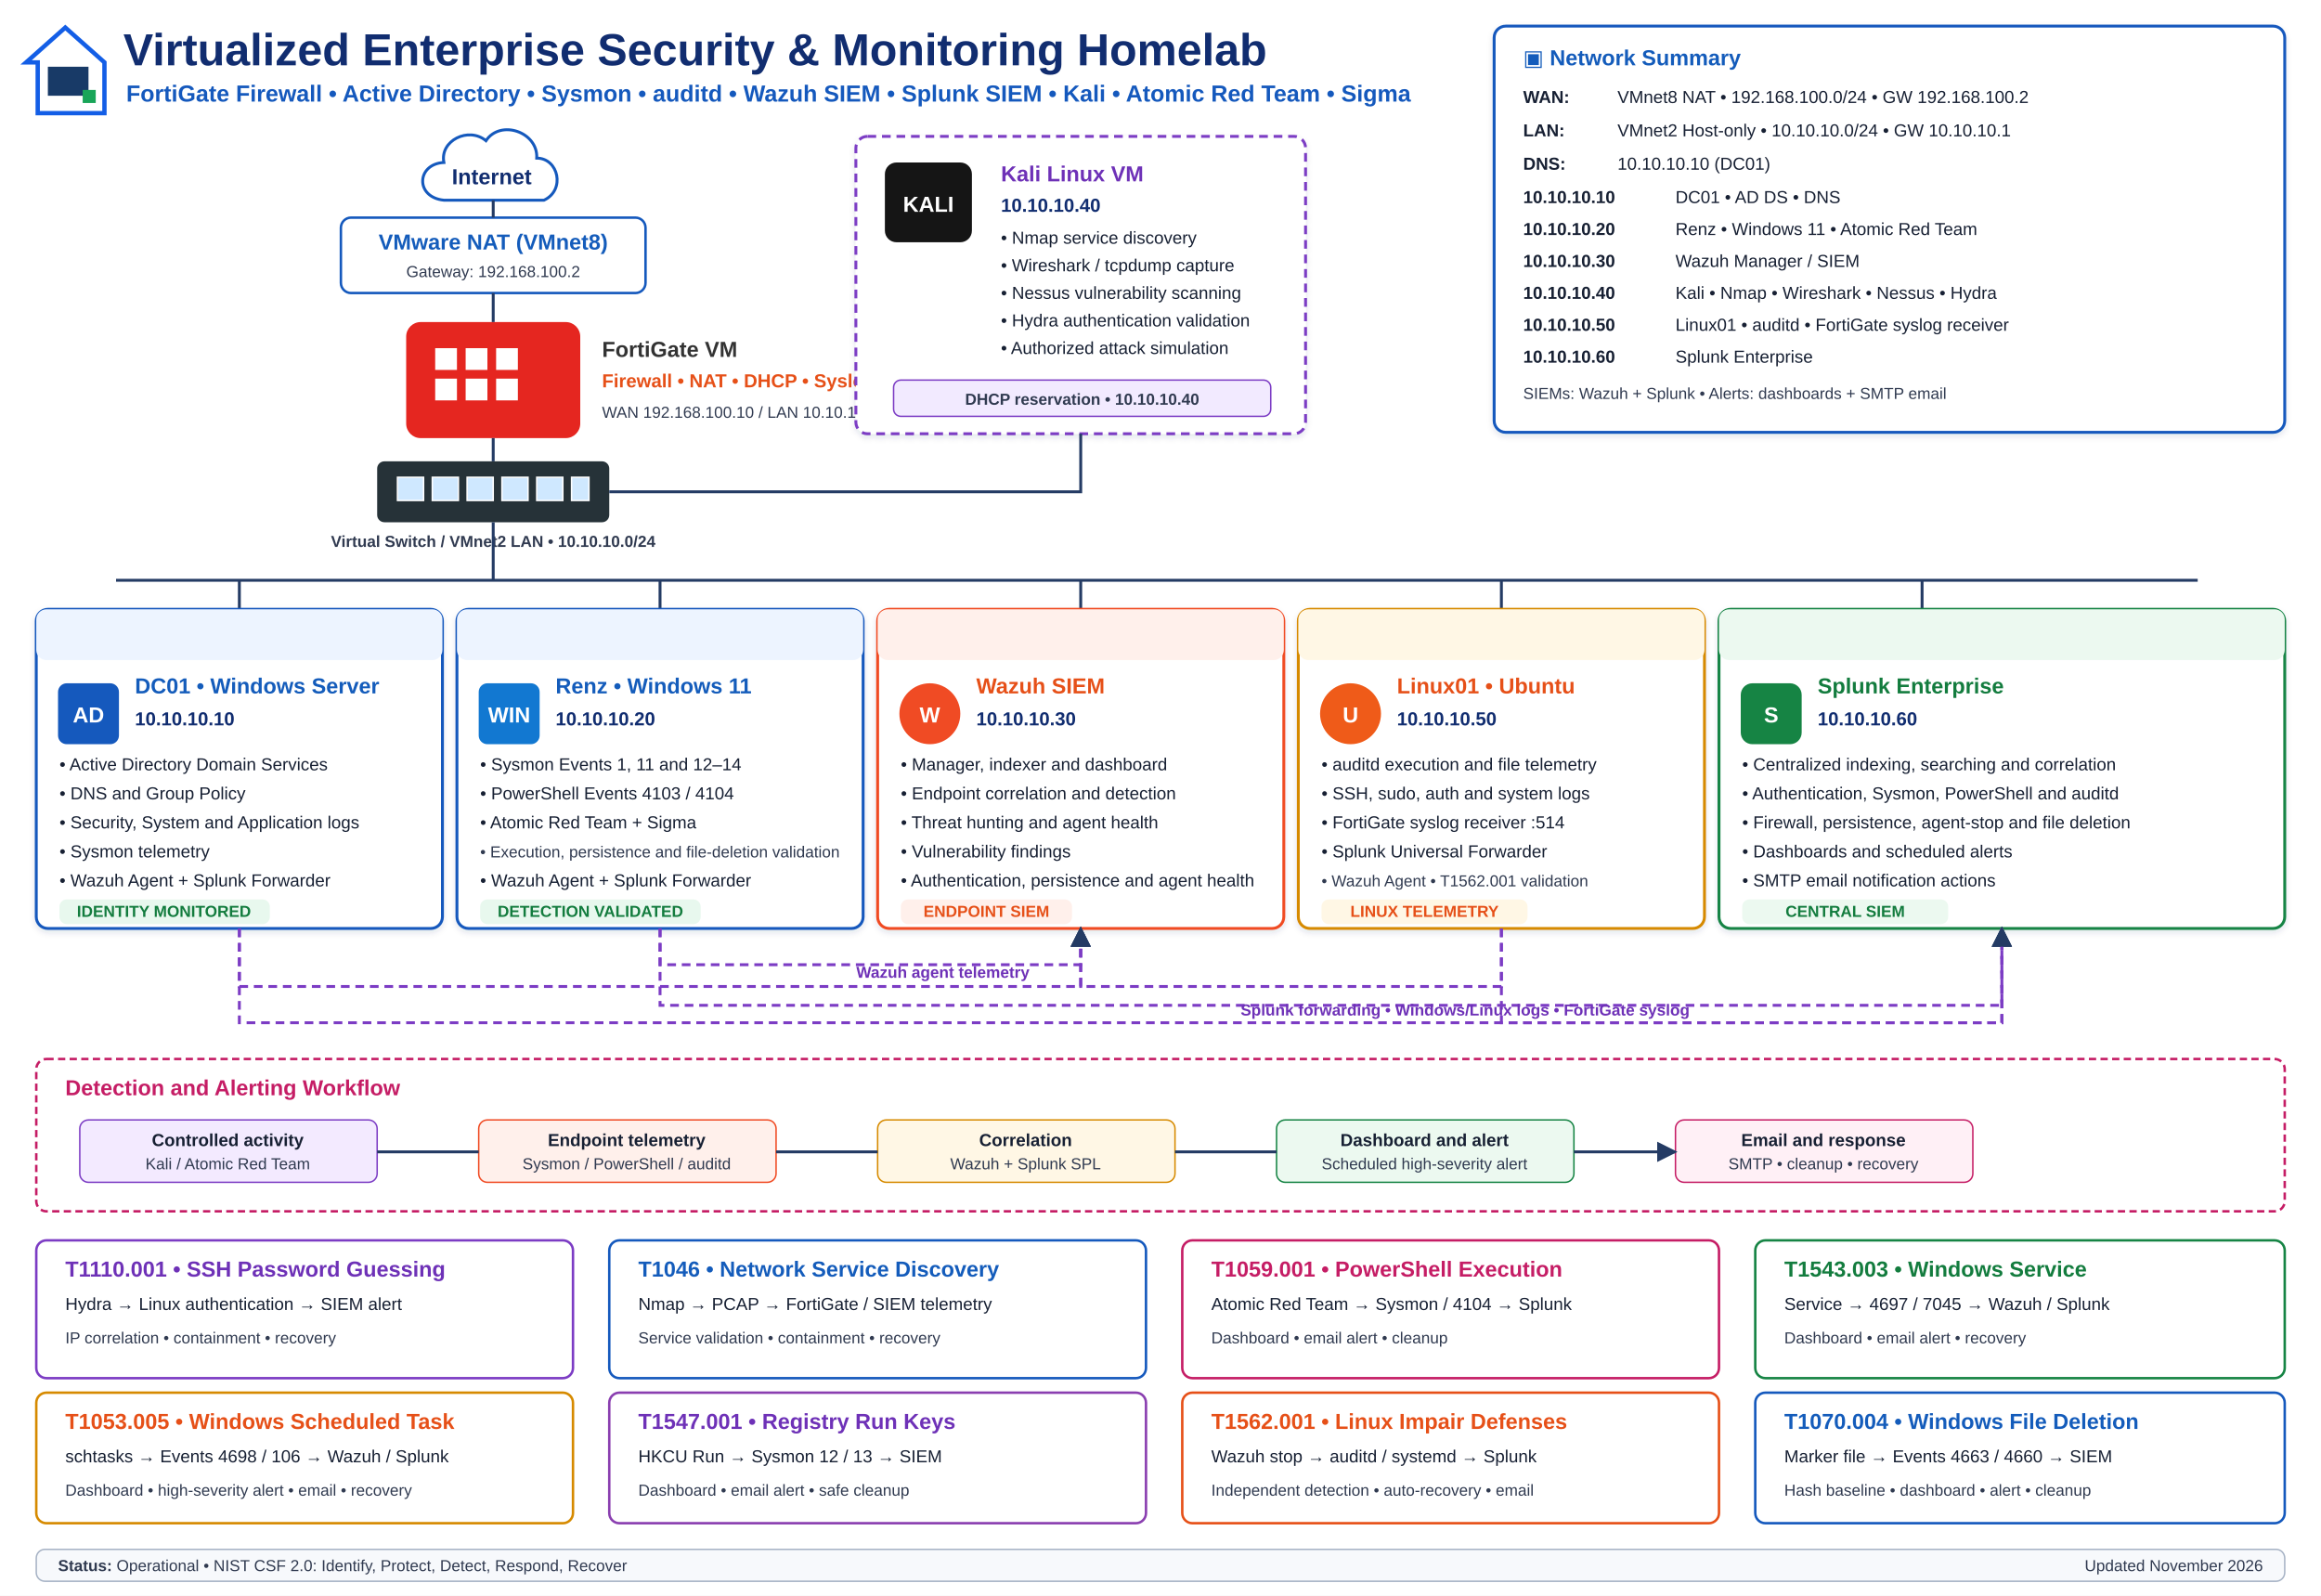
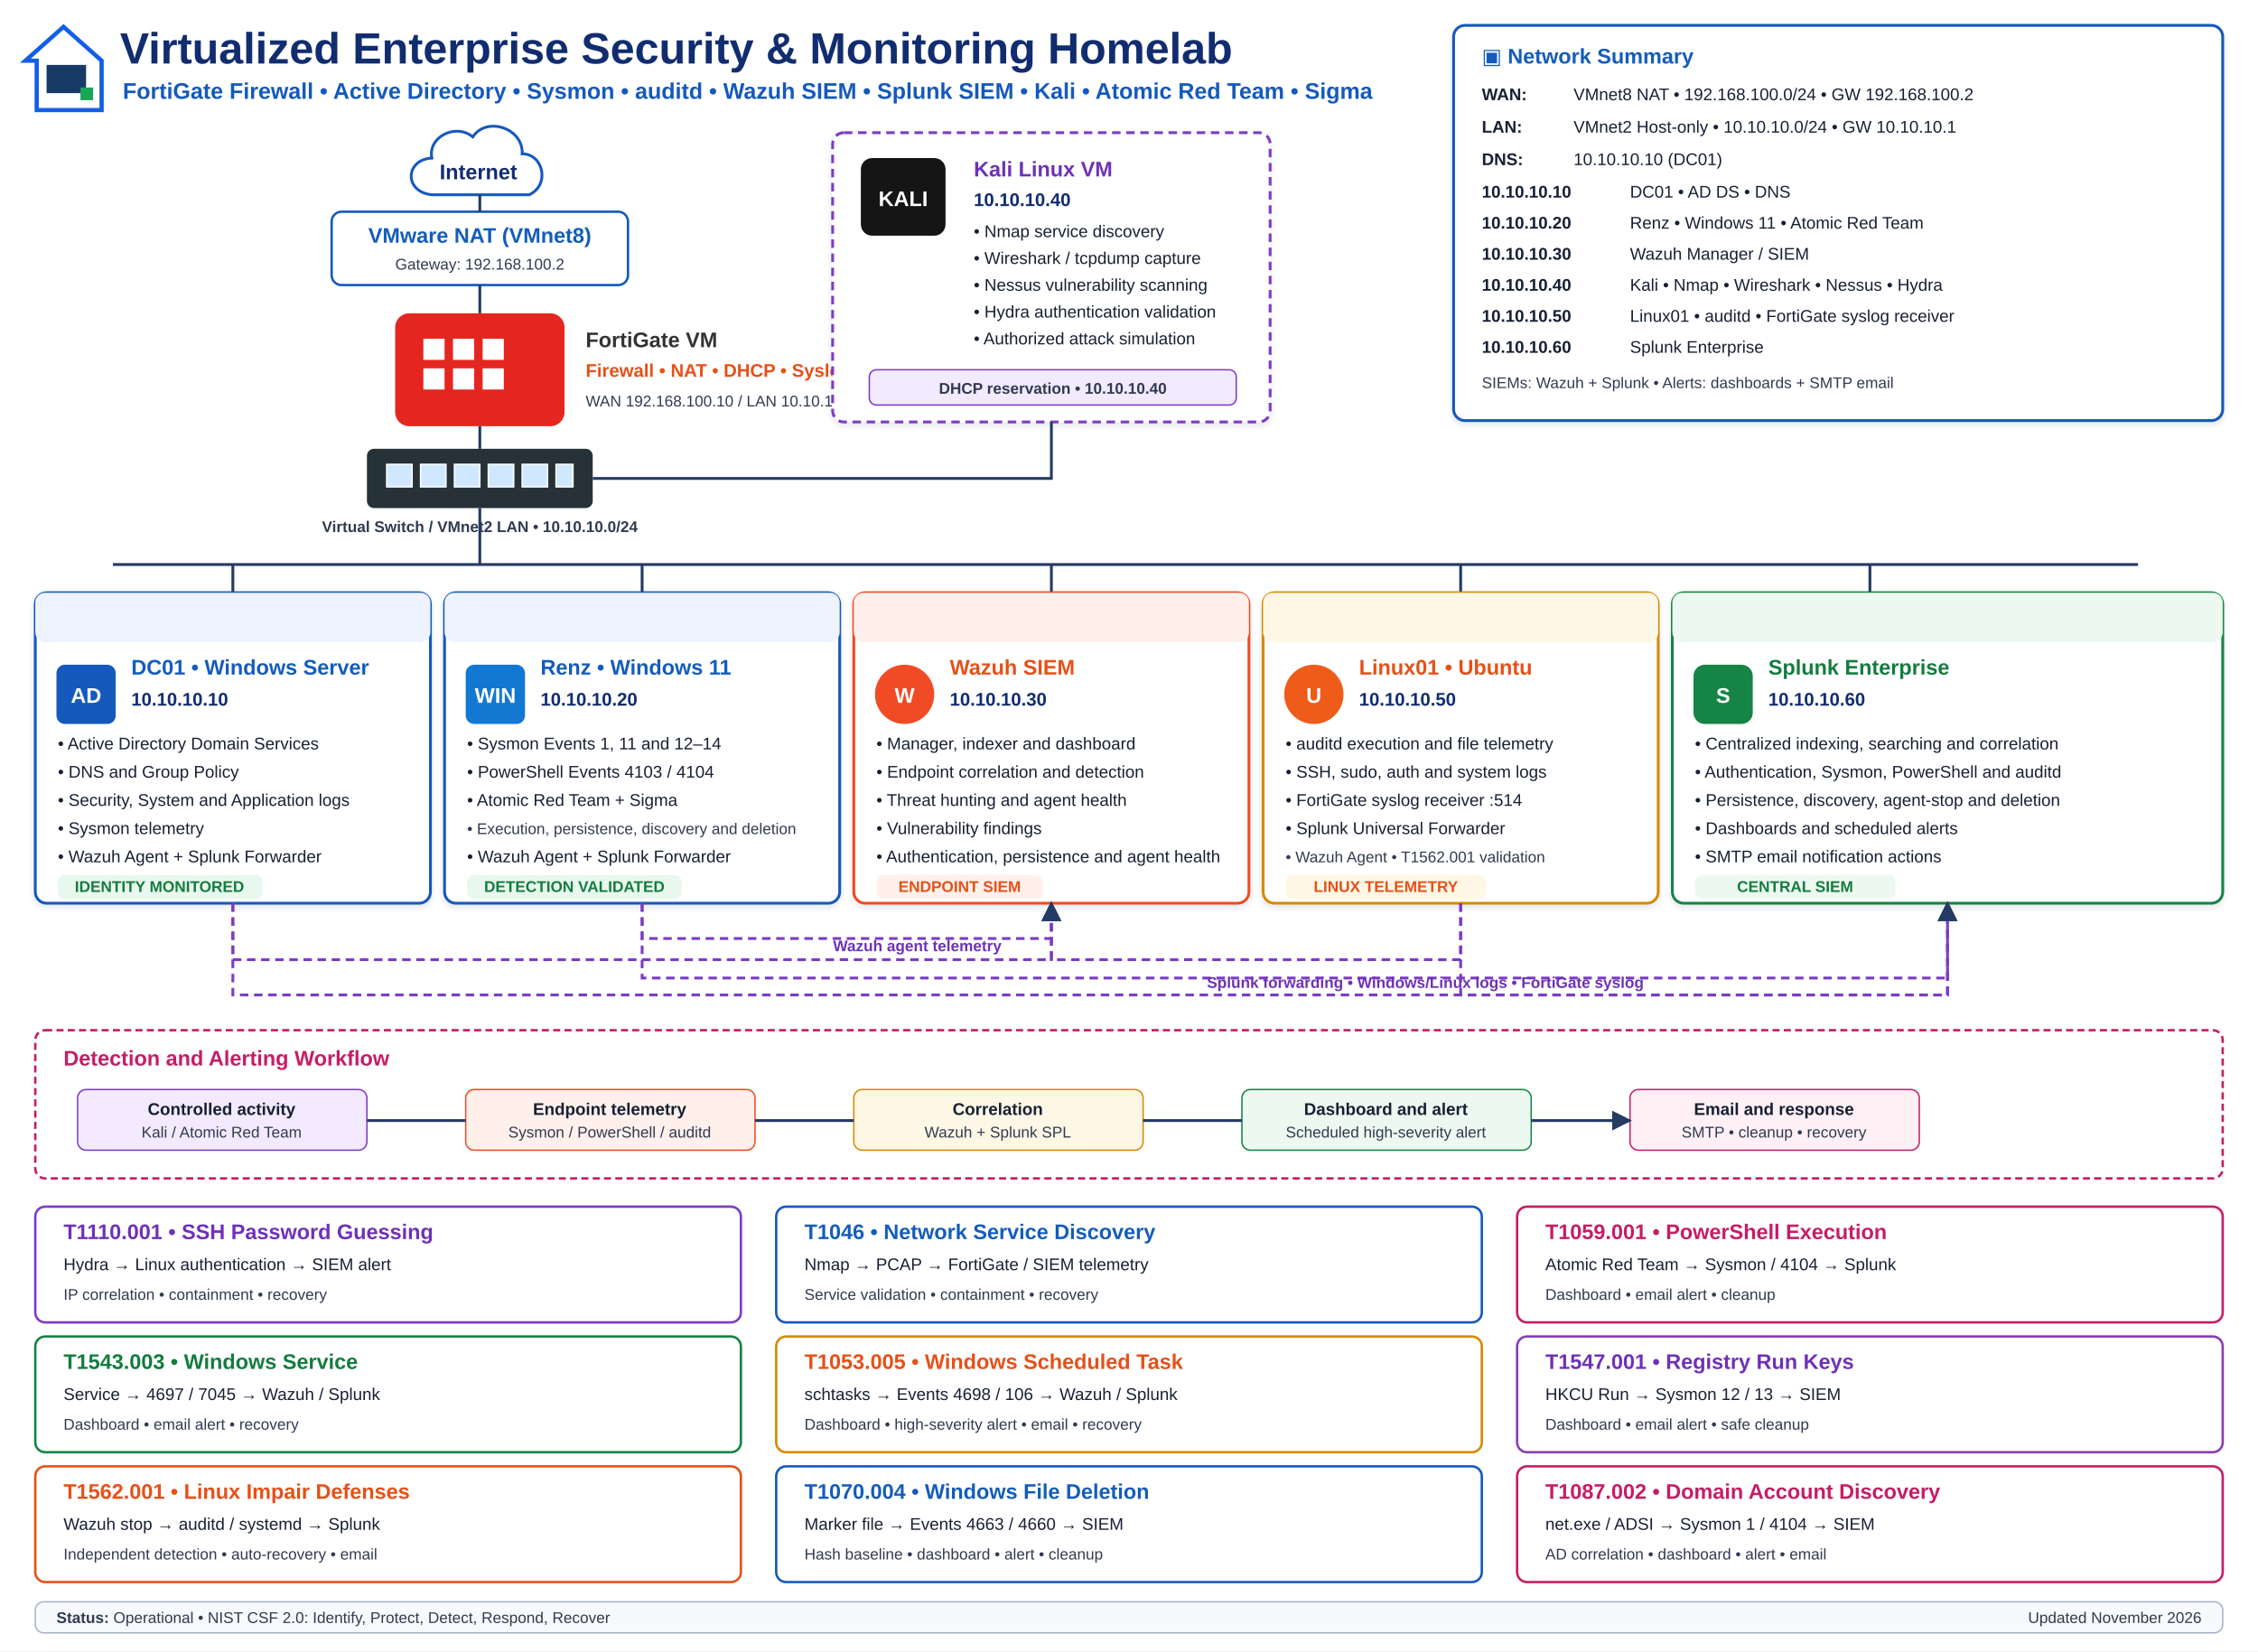
- <svg xmlns="http://www.w3.org/2000/svg" width="1600" height="1100" viewBox="0 0 1600 1100">
+ <svg xmlns="http://www.w3.org/2000/svg" width="1600" height="1170" viewBox="0 0 1600 1170">
  <defs>
    <marker id="arrow" viewBox="0 0 10 10" refX="9" refY="5" markerWidth="7" markerHeight="7" orient="auto">
      <path d="M0 0L10 5L0 10Z" fill="#243b64" />
    </marker>
    <filter id="soft" x="-10%" y="-10%" width="120%" height="120%">
      <feDropShadow dx="0" dy="2" stdDeviation="2" flood-color="#1e3a5f" flood-opacity=".12" />
    </filter>
    <style>
      .title{font:700 31px Arial,sans-serif;fill:#112d70}.subtitle{font:700 16px Arial,sans-serif;fill:#1559bd}
      .h{font:700 15px Arial,sans-serif}.ip{font:700 13px Arial,sans-serif}.t{font:400 12px Arial,sans-serif;fill:#172033}.s{font:400 11px Arial,sans-serif;fill:#303a50}
      .card{fill:#fff;stroke-width:2;rx:8;filter:url(#soft)}.section{fill:#fff;stroke-width:1.7;rx:7}
      .line{fill:none;stroke:#243b64;stroke-width:2}.arrow{fill:none;stroke:#243b64;stroke-width:2;marker-end:url(#arrow)}
      .dash{fill:none;stroke:#7c3cc4;stroke-width:2;stroke-dasharray:6 4;marker-end:url(#arrow)}
      .green{fill:#137c3e}.blue{fill:#145cbb}.purple{fill:#6e31b7}.orange{fill:#e65018}.pink{fill:#c51d65}.navy{fill:#112d70}
      .badge{rx:5}.white{fill:#fff}.bold{font-weight:700}
    </style>
  </defs>
-   <rect width="1600" height="1100" fill="#fff" />
+   <rect width="1600" height="1170" fill="#fff" />
  <g transform="translate(18 15)">
    <path d="M0 28L27 4l27 24v35H8V28Z" fill="none" stroke="#135ee6" stroke-width="3" />
    <rect x="15" y="31" width="28" height="20" fill="#183a67" />
    <rect x="39" y="47" width="9" height="9" fill="#18a558" />
  </g>
  <text x="85" y="45" class="title">Virtualized Enterprise Security &amp; Monitoring Homelab</text>
  <text x="87" y="70" class="subtitle">FortiGate Firewall • Active Directory • Sysmon • auditd • Wazuh SIEM • Splunk SIEM • Kali • Atomic Red Team • Sigma</text>
  <g transform="translate(260 88)">
    <path d="M46 24c-3-15 17-25 29-15 10-15 36-6 35 12 15 0 20 22 5 29H46c-20-2-19-25 0-26Z" fill="#fff" stroke="#1559bd" stroke-width="2" />
    <text x="79" y="39" text-anchor="middle" class="h navy">Internet</text>
  </g>
  <rect x="235" y="150" width="210" height="52" class="section" stroke="#1559bd" />
  <text x="340" y="172" text-anchor="middle" class="h blue">VMware NAT (VMnet8)</text>
  <text x="340" y="191" text-anchor="middle" class="s">Gateway: 192.168.100.2</text>
  <path d="M340 138V150" class="line" />
  <rect x="280" y="222" width="120" height="80" rx="10" fill="#e52620" />
  <g fill="#fff">
    <rect x="300" y="240" width="15" height="15" />
    <rect x="321" y="240" width="15" height="15" />
    <rect x="342" y="240" width="15" height="15" />
    <rect x="300" y="261" width="15" height="15" />
    <rect x="321" y="261" width="15" height="15" />
    <rect x="342" y="261" width="15" height="15" />
  </g>
  <text x="415" y="246" class="h" fill="#333">FortiGate VM</text>
  <text x="415" y="267" class="ip orange">Firewall • NAT • DHCP • Syslog</text>
  <text x="415" y="288" class="s">WAN 192.168.100.10 / LAN 10.10.10.1</text>
  <path d="M340 202V222" class="line" />
  <g transform="translate(260 318)">
    <rect width="160" height="42" rx="5" fill="#263238" />
    <g fill="#cfe8ff" stroke="#fff">
      <rect x="14" y="11" width="18" height="16" />
      <rect x="38" y="11" width="18" height="16" />
      <rect x="62" y="11" width="18" height="16" />
      <rect x="86" y="11" width="18" height="16" />
      <rect x="110" y="11" width="18" height="16" />
      <rect x="134" y="11" width="12" height="16" />
    </g>
  </g>
  <text x="340" y="377" text-anchor="middle" class="s bold">Virtual Switch / VMnet2 LAN • 10.10.10.0/24</text>
  <path d="M340 302V318" class="line" />
  <rect x="590" y="94" width="310" height="205" class="card" stroke="#7c3cc4" stroke-dasharray="6 4" />
  <rect x="610" y="112" width="60" height="55" rx="8" fill="#151515" />
  <text x="640" y="146" text-anchor="middle" class="h white">KALI</text>
  <text x="690" y="125" class="h purple">Kali Linux VM</text>
  <text x="690" y="146" class="ip navy">10.10.10.40</text>
  <text x="690" y="168" class="t">• Nmap service discovery</text>
  <text x="690" y="187" class="t">• Wireshark / tcpdump capture</text>
  <text x="690" y="206" class="t">• Nessus vulnerability scanning</text>
  <text x="690" y="225" class="t">• Hydra authentication validation</text>
  <text x="690" y="244" class="t">• Authorized attack simulation</text>
  <rect x="616" y="262" width="260" height="25" class="badge" fill="#f2eaff" stroke="#7c3cc4" />
  <text x="746" y="279" text-anchor="middle" class="s bold">DHCP reservation • 10.10.10.40</text>
  <path d="M420 339H745V299" class="line" />
  <rect x="1030" y="18" width="545" height="280" class="card" stroke="#1559bd" />
  <text x="1050" y="45" class="h blue">▣  Network Summary</text>
  <text x="1050" y="71" class="t bold">WAN:</text>
  <text x="1115" y="71" class="t">VMnet8 NAT • 192.168.100.0/24 • GW 192.168.100.2</text>
  <text x="1050" y="94" class="t bold">LAN:</text>
  <text x="1115" y="94" class="t">VMnet2 Host-only • 10.10.10.0/24 • GW 10.10.10.1</text>
  <text x="1050" y="117" class="t bold">DNS:</text>
  <text x="1115" y="117" class="t">10.10.10.10 (DC01)</text>
  <text x="1050" y="140" class="t bold">10.10.10.10</text>
  <text x="1155" y="140" class="t">DC01 • AD DS • DNS</text>
  <text x="1050" y="162" class="t bold">10.10.10.20</text>
  <text x="1155" y="162" class="t">Renz • Windows 11 • Atomic Red Team</text>
  <text x="1050" y="184" class="t bold">10.10.10.30</text>
  <text x="1155" y="184" class="t">Wazuh Manager / SIEM</text>
  <text x="1050" y="206" class="t bold">10.10.10.40</text>
  <text x="1155" y="206" class="t">Kali • Nmap • Wireshark • Nessus • Hydra</text>
  <text x="1050" y="228" class="t bold">10.10.10.50</text>
  <text x="1155" y="228" class="t">Linux01 • auditd • FortiGate syslog receiver</text>
  <text x="1050" y="250" class="t bold">10.10.10.60</text>
  <text x="1155" y="250" class="t">Splunk Enterprise</text>
  <text x="1050" y="275" class="s">SIEMs: Wazuh + Splunk • Alerts: dashboards + SMTP email</text>
  <path d="M80 400H1515" class="line" />
  <path d="M340 360V400" class="line" />
  <path d="M165 400V420M455 400V420M745 400V420M1035 400V420M1325 400V420" class="line" />
  <g transform="translate(25 420)">
    <rect width="280" height="220" class="card" stroke="#1559bd" />
    <rect width="280" height="35" rx="7" fill="#edf4ff" />
    <rect x="15" y="51" width="42" height="42" rx="6" fill="#1559bd" />
    <text x="36" y="78" text-anchor="middle" class="h white">AD</text>
    <text x="68" y="58" class="h blue">DC01 • Windows Server</text>
    <text x="68" y="80" class="ip navy">10.10.10.10</text>
    <text x="16" y="111" class="t">• Active Directory Domain Services</text>
    <text x="16" y="131" class="t">• DNS and Group Policy</text>
    <text x="16" y="151" class="t">• Security, System and Application logs</text>
    <text x="16" y="171" class="t">• Sysmon telemetry</text>
    <text x="16" y="191" class="t">• Wazuh Agent + Splunk Forwarder</text>
    <rect x="16" y="200" width="145" height="17" class="badge" fill="#e8f8ee" />
    <text x="88" y="212" text-anchor="middle" class="s bold green">IDENTITY MONITORED</text>
  </g>
  <g transform="translate(315 420)">
    <rect width="280" height="220" class="card" stroke="#1559bd" />
    <rect width="280" height="35" rx="7" fill="#edf4ff" />
    <rect x="15" y="51" width="42" height="42" rx="6" fill="#1278d1" />
    <text x="36" y="78" text-anchor="middle" class="h white">WIN</text>
    <text x="68" y="58" class="h blue">Renz • Windows 11</text>
    <text x="68" y="80" class="ip navy">10.10.10.20</text>
    <text x="16" y="111" class="t">• Sysmon Events 1, 11 and 12–14</text>
    <text x="16" y="131" class="t">• PowerShell Events 4103 / 4104</text>
    <text x="16" y="151" class="t">• Atomic Red Team + Sigma</text>
-     <text x="16" y="171" class="s">• Execution, persistence and file-deletion validation</text>
+     <text x="16" y="171" class="s">• Execution, persistence, discovery and deletion</text>
    <text x="16" y="191" class="t">• Wazuh Agent + Splunk Forwarder</text>
    <rect x="16" y="200" width="152" height="17" class="badge" fill="#e8f8ee" />
    <text x="92" y="212" text-anchor="middle" class="s bold green">DETECTION VALIDATED</text>
  </g>
  <g transform="translate(605 420)">
    <rect width="280" height="220" class="card" stroke="#f04b24" />
    <rect width="280" height="35" rx="7" fill="#fff0eb" />
    <rect x="15" y="51" width="42" height="42" rx="21" fill="#f04b24" />
    <text x="36" y="78" text-anchor="middle" class="h white">W</text>
    <text x="68" y="58" class="h orange">Wazuh SIEM</text>
    <text x="68" y="80" class="ip navy">10.10.10.30</text>
    <text x="16" y="111" class="t">• Manager, indexer and dashboard</text>
    <text x="16" y="131" class="t">• Endpoint correlation and detection</text>
    <text x="16" y="151" class="t">• Threat hunting and agent health</text>
    <text x="16" y="171" class="t">• Vulnerability findings</text>
    <text x="16" y="191" class="t">• Authentication, persistence and agent health</text>
    <rect x="16" y="200" width="118" height="17" class="badge" fill="#fff0eb" />
    <text x="75" y="212" text-anchor="middle" class="s bold orange">ENDPOINT SIEM</text>
  </g>
  <g transform="translate(895 420)">
    <rect width="280" height="220" class="card" stroke="#d68a00" />
    <rect width="280" height="35" rx="7" fill="#fff7e5" />
    <rect x="15" y="51" width="42" height="42" rx="21" fill="#ef5b19" />
    <text x="36" y="78" text-anchor="middle" class="h white">U</text>
    <text x="68" y="58" class="h orange">Linux01 • Ubuntu</text>
    <text x="68" y="80" class="ip navy">10.10.10.50</text>
    <text x="16" y="111" class="t">• auditd execution and file telemetry</text>
    <text x="16" y="131" class="t">• SSH, sudo, auth and system logs</text>
    <text x="16" y="151" class="t">• FortiGate syslog receiver :514</text>
    <text x="16" y="171" class="t">• Splunk Universal Forwarder</text>
    <text x="16" y="191" class="s">• Wazuh Agent • T1562.001 validation</text>
    <rect x="16" y="200" width="142" height="17" class="badge" fill="#fff7e5" />
    <text x="87" y="212" text-anchor="middle" class="s bold orange">LINUX TELEMETRY</text>
  </g>
  <g transform="translate(1185 420)">
    <rect width="390" height="220" class="card" stroke="#168444" />
    <rect width="390" height="35" rx="7" fill="#ecf9f0" />
    <rect x="15" y="51" width="42" height="42" rx="8" fill="#168444" />
    <text x="36" y="78" text-anchor="middle" class="h white">S</text>
    <text x="68" y="58" class="h green">Splunk Enterprise</text>
    <text x="68" y="80" class="ip navy">10.10.10.60</text>
    <text x="16" y="111" class="t">• Centralized indexing, searching and correlation</text>
    <text x="16" y="131" class="t">• Authentication, Sysmon, PowerShell and auditd</text>
-     <text x="16" y="151" class="t">• Firewall, persistence, agent-stop and file deletion</text>
+     <text x="16" y="151" class="t">• Persistence, discovery, agent-stop and deletion</text>
    <text x="16" y="171" class="t">• Dashboards and scheduled alerts</text>
    <text x="16" y="191" class="t">• SMTP email notification actions</text>
    <rect x="16" y="200" width="142" height="17" class="badge" fill="#ecf9f0" />
    <text x="87" y="212" text-anchor="middle" class="s bold green">CENTRAL SIEM</text>
  </g>
  <path d="M165 640V680H745V640" class="dash" />
  <path d="M455 640V665H745V640" class="dash" />
  <path d="M1035 640V680H745V640" class="dash" />
  <path d="M165 640V705H1380V640" class="dash" />
  <path d="M455 640V693H1380V640" class="dash" />
  <path d="M1035 640V705H1380V640" class="dash" />
  <text x="650" y="674" text-anchor="middle" class="s bold purple">Wazuh agent telemetry</text>
  <text x="1010" y="700" text-anchor="middle" class="s bold purple">Splunk forwarding • Windows/Linux logs • FortiGate syslog</text>
  <rect x="25" y="730" width="1550" height="105" class="section" stroke="#c51d65" stroke-dasharray="5 3" />
  <text x="45" y="755" class="h pink">Detection and Alerting Workflow</text>
  <g transform="translate(55 772)">
    <rect width="205" height="43" rx="6" fill="#f3eaff" stroke="#7c3cc4" />
    <text x="102" y="18" text-anchor="middle" class="t bold">Controlled activity</text>
    <text x="102" y="34" text-anchor="middle" class="s">Kali / Atomic Red Team</text>
  </g>
  <g transform="translate(330 772)">
    <rect width="205" height="43" rx="6" fill="#fff0eb" stroke="#f04b24" />
    <text x="102" y="18" text-anchor="middle" class="t bold">Endpoint telemetry</text>
    <text x="102" y="34" text-anchor="middle" class="s">Sysmon / PowerShell / auditd</text>
  </g>
  <g transform="translate(605 772)">
    <rect width="205" height="43" rx="6" fill="#fff7e5" stroke="#d68a00" />
    <text x="102" y="18" text-anchor="middle" class="t bold">Correlation</text>
    <text x="102" y="34" text-anchor="middle" class="s">Wazuh + Splunk SPL</text>
  </g>
  <g transform="translate(880 772)">
    <rect width="205" height="43" rx="6" fill="#ecf9f0" stroke="#168444" />
    <text x="102" y="18" text-anchor="middle" class="t bold">Dashboard and alert</text>
    <text x="102" y="34" text-anchor="middle" class="s">Scheduled high-severity alert</text>
  </g>
  <g transform="translate(1155 772)">
    <rect width="205" height="43" rx="6" fill="#fff0f6" stroke="#c51d65" />
    <text x="102" y="18" text-anchor="middle" class="t bold">Email and response</text>
    <text x="102" y="34" text-anchor="middle" class="s">SMTP • cleanup • recovery</text>
  </g>
  <path d="M260 794H330M535 794H605M810 794H880M1085 794H1155" class="arrow" />
-   <rect x="25" y="855" width="370" height="95" class="section" stroke="#7c3cc4" />
-   <text x="45" y="880" class="h purple">T1110.001 • SSH Password Guessing</text>
-   <text x="45" y="903" class="t">Hydra → Linux authentication → SIEM alert</text>
-   <text x="45" y="926" class="s">IP correlation • containment • recovery</text>
-   <rect x="420" y="855" width="370" height="95" class="section" stroke="#1559bd" />
-   <text x="440" y="880" class="h blue">T1046 • Network Service Discovery</text>
-   <text x="440" y="903" class="t">Nmap → PCAP → FortiGate / SIEM telemetry</text>
-   <text x="440" y="926" class="s">Service validation • containment • recovery</text>
-   <rect x="815" y="855" width="370" height="95" class="section" stroke="#c51d65" />
-   <text x="835" y="880" class="h pink">T1059.001 • PowerShell Execution</text>
-   <text x="835" y="903" class="t">Atomic Red Team → Sysmon / 4104 → Splunk</text>
-   <text x="835" y="926" class="s">Dashboard • email alert • cleanup</text>
-   <rect x="1210" y="855" width="365" height="95" class="section" stroke="#168444" />
-   <text x="1230" y="880" class="h green">T1543.003 • Windows Service</text>
-   <text x="1230" y="903" class="t">Service → 4697 / 7045 → Wazuh / Splunk</text>
-   <text x="1230" y="926" class="s">Dashboard • email alert • recovery</text>
-   <rect x="25" y="960" width="370" height="90" class="section" stroke="#d68a00" />
-   <text x="45" y="985" class="h orange">T1053.005 • Windows Scheduled Task</text>
-   <text x="45" y="1008" class="t">schtasks → Events 4698 / 106 → Wazuh / Splunk</text>
-   <text x="45" y="1031" class="s">Dashboard • high-severity alert • email • recovery</text>
-   <rect x="420" y="960" width="370" height="90" class="section" stroke="#8a3fb0" />
-   <text x="440" y="985" class="h purple">T1547.001 • Registry Run Keys</text>
-   <text x="440" y="1008" class="t">HKCU Run → Sysmon 12 / 13 → SIEM</text>
-   <text x="440" y="1031" class="s">Dashboard • email alert • safe cleanup</text>
-   <rect x="815" y="960" width="370" height="90" class="section" stroke="#e65018" />
-   <text x="835" y="985" class="h orange">T1562.001 • Linux Impair Defenses</text>
-   <text x="835" y="1008" class="t">Wazuh stop → auditd / systemd → Splunk</text>
-   <text x="835" y="1031" class="s">Independent detection • auto-recovery • email</text>
-   <rect x="1210" y="960" width="365" height="90" class="section" stroke="#1559bd" />
-   <text x="1230" y="985" class="h blue">T1070.004 • Windows File Deletion</text>
-   <text x="1230" y="1008" class="t">Marker file → Events 4663 / 4660 → SIEM</text>
-   <text x="1230" y="1031" class="s">Hash baseline • dashboard • alert • cleanup</text>
-   <rect x="25" y="1068" width="1550" height="22" rx="6" fill="#f7f9fc" stroke="#a7b3c5" />
-   <text x="40" y="1083" class="s">
+   <rect x="25" y="855" width="500" height="82" class="section" stroke="#7c3cc4" />
+   <text x="45" y="878" class="h purple">T1110.001 • SSH Password Guessing</text>
+   <text x="45" y="900" class="t">Hydra → Linux authentication → SIEM alert</text>
+   <text x="45" y="921" class="s">IP correlation • containment • recovery</text>
+   <rect x="550" y="855" width="500" height="82" class="section" stroke="#1559bd" />
+   <text x="570" y="878" class="h blue">T1046 • Network Service Discovery</text>
+   <text x="570" y="900" class="t">Nmap → PCAP → FortiGate / SIEM telemetry</text>
+   <text x="570" y="921" class="s">Service validation • containment • recovery</text>
+   <rect x="1075" y="855" width="500" height="82" class="section" stroke="#c51d65" />
+   <text x="1095" y="878" class="h pink">T1059.001 • PowerShell Execution</text>
+   <text x="1095" y="900" class="t">Atomic Red Team → Sysmon / 4104 → Splunk</text>
+   <text x="1095" y="921" class="s">Dashboard • email alert • cleanup</text>
+   <rect x="25" y="947" width="500" height="82" class="section" stroke="#168444" />
+   <text x="45" y="970" class="h green">T1543.003 • Windows Service</text>
+   <text x="45" y="992" class="t">Service → 4697 / 7045 → Wazuh / Splunk</text>
+   <text x="45" y="1013" class="s">Dashboard • email alert • recovery</text>
+   <rect x="550" y="947" width="500" height="82" class="section" stroke="#d68a00" />
+   <text x="570" y="970" class="h orange">T1053.005 • Windows Scheduled Task</text>
+   <text x="570" y="992" class="t">schtasks → Events 4698 / 106 → Wazuh / Splunk</text>
+   <text x="570" y="1013" class="s">Dashboard • high-severity alert • email • recovery</text>
+   <rect x="1075" y="947" width="500" height="82" class="section" stroke="#8a3fb0" />
+   <text x="1095" y="970" class="h purple">T1547.001 • Registry Run Keys</text>
+   <text x="1095" y="992" class="t">HKCU Run → Sysmon 12 / 13 → SIEM</text>
+   <text x="1095" y="1013" class="s">Dashboard • email alert • safe cleanup</text>
+   <rect x="25" y="1039" width="500" height="82" class="section" stroke="#e65018" />
+   <text x="45" y="1062" class="h orange">T1562.001 • Linux Impair Defenses</text>
+   <text x="45" y="1084" class="t">Wazuh stop → auditd / systemd → Splunk</text>
+   <text x="45" y="1105" class="s">Independent detection • auto-recovery • email</text>
+   <rect x="550" y="1039" width="500" height="82" class="section" stroke="#1559bd" />
+   <text x="570" y="1062" class="h blue">T1070.004 • Windows File Deletion</text>
+   <text x="570" y="1084" class="t">Marker file → Events 4663 / 4660 → SIEM</text>
+   <text x="570" y="1105" class="s">Hash baseline • dashboard • alert • cleanup</text>
+   <rect x="1075" y="1039" width="500" height="82" class="section" stroke="#c51d65" />
+   <text x="1095" y="1062" class="h pink">T1087.002 • Domain Account Discovery</text>
+   <text x="1095" y="1084" class="t">net.exe / ADSI → Sysmon 1 / 4104 → SIEM</text>
+   <text x="1095" y="1105" class="s">AD correlation • dashboard • alert • email</text>
+   <rect x="25" y="1135" width="1550" height="22" rx="6" fill="#f7f9fc" stroke="#a7b3c5" />
+   <text x="40" y="1150" class="s">
    <tspan class="bold">Status:</tspan> Operational • NIST CSF 2.0: Identify, Protect, Detect, Respond, Recover</text>
-   <text x="1560" y="1083" text-anchor="end" class="s">Updated November 2026</text>
+   <text x="1560" y="1150" text-anchor="end" class="s">Updated November 2026</text>
</svg>
